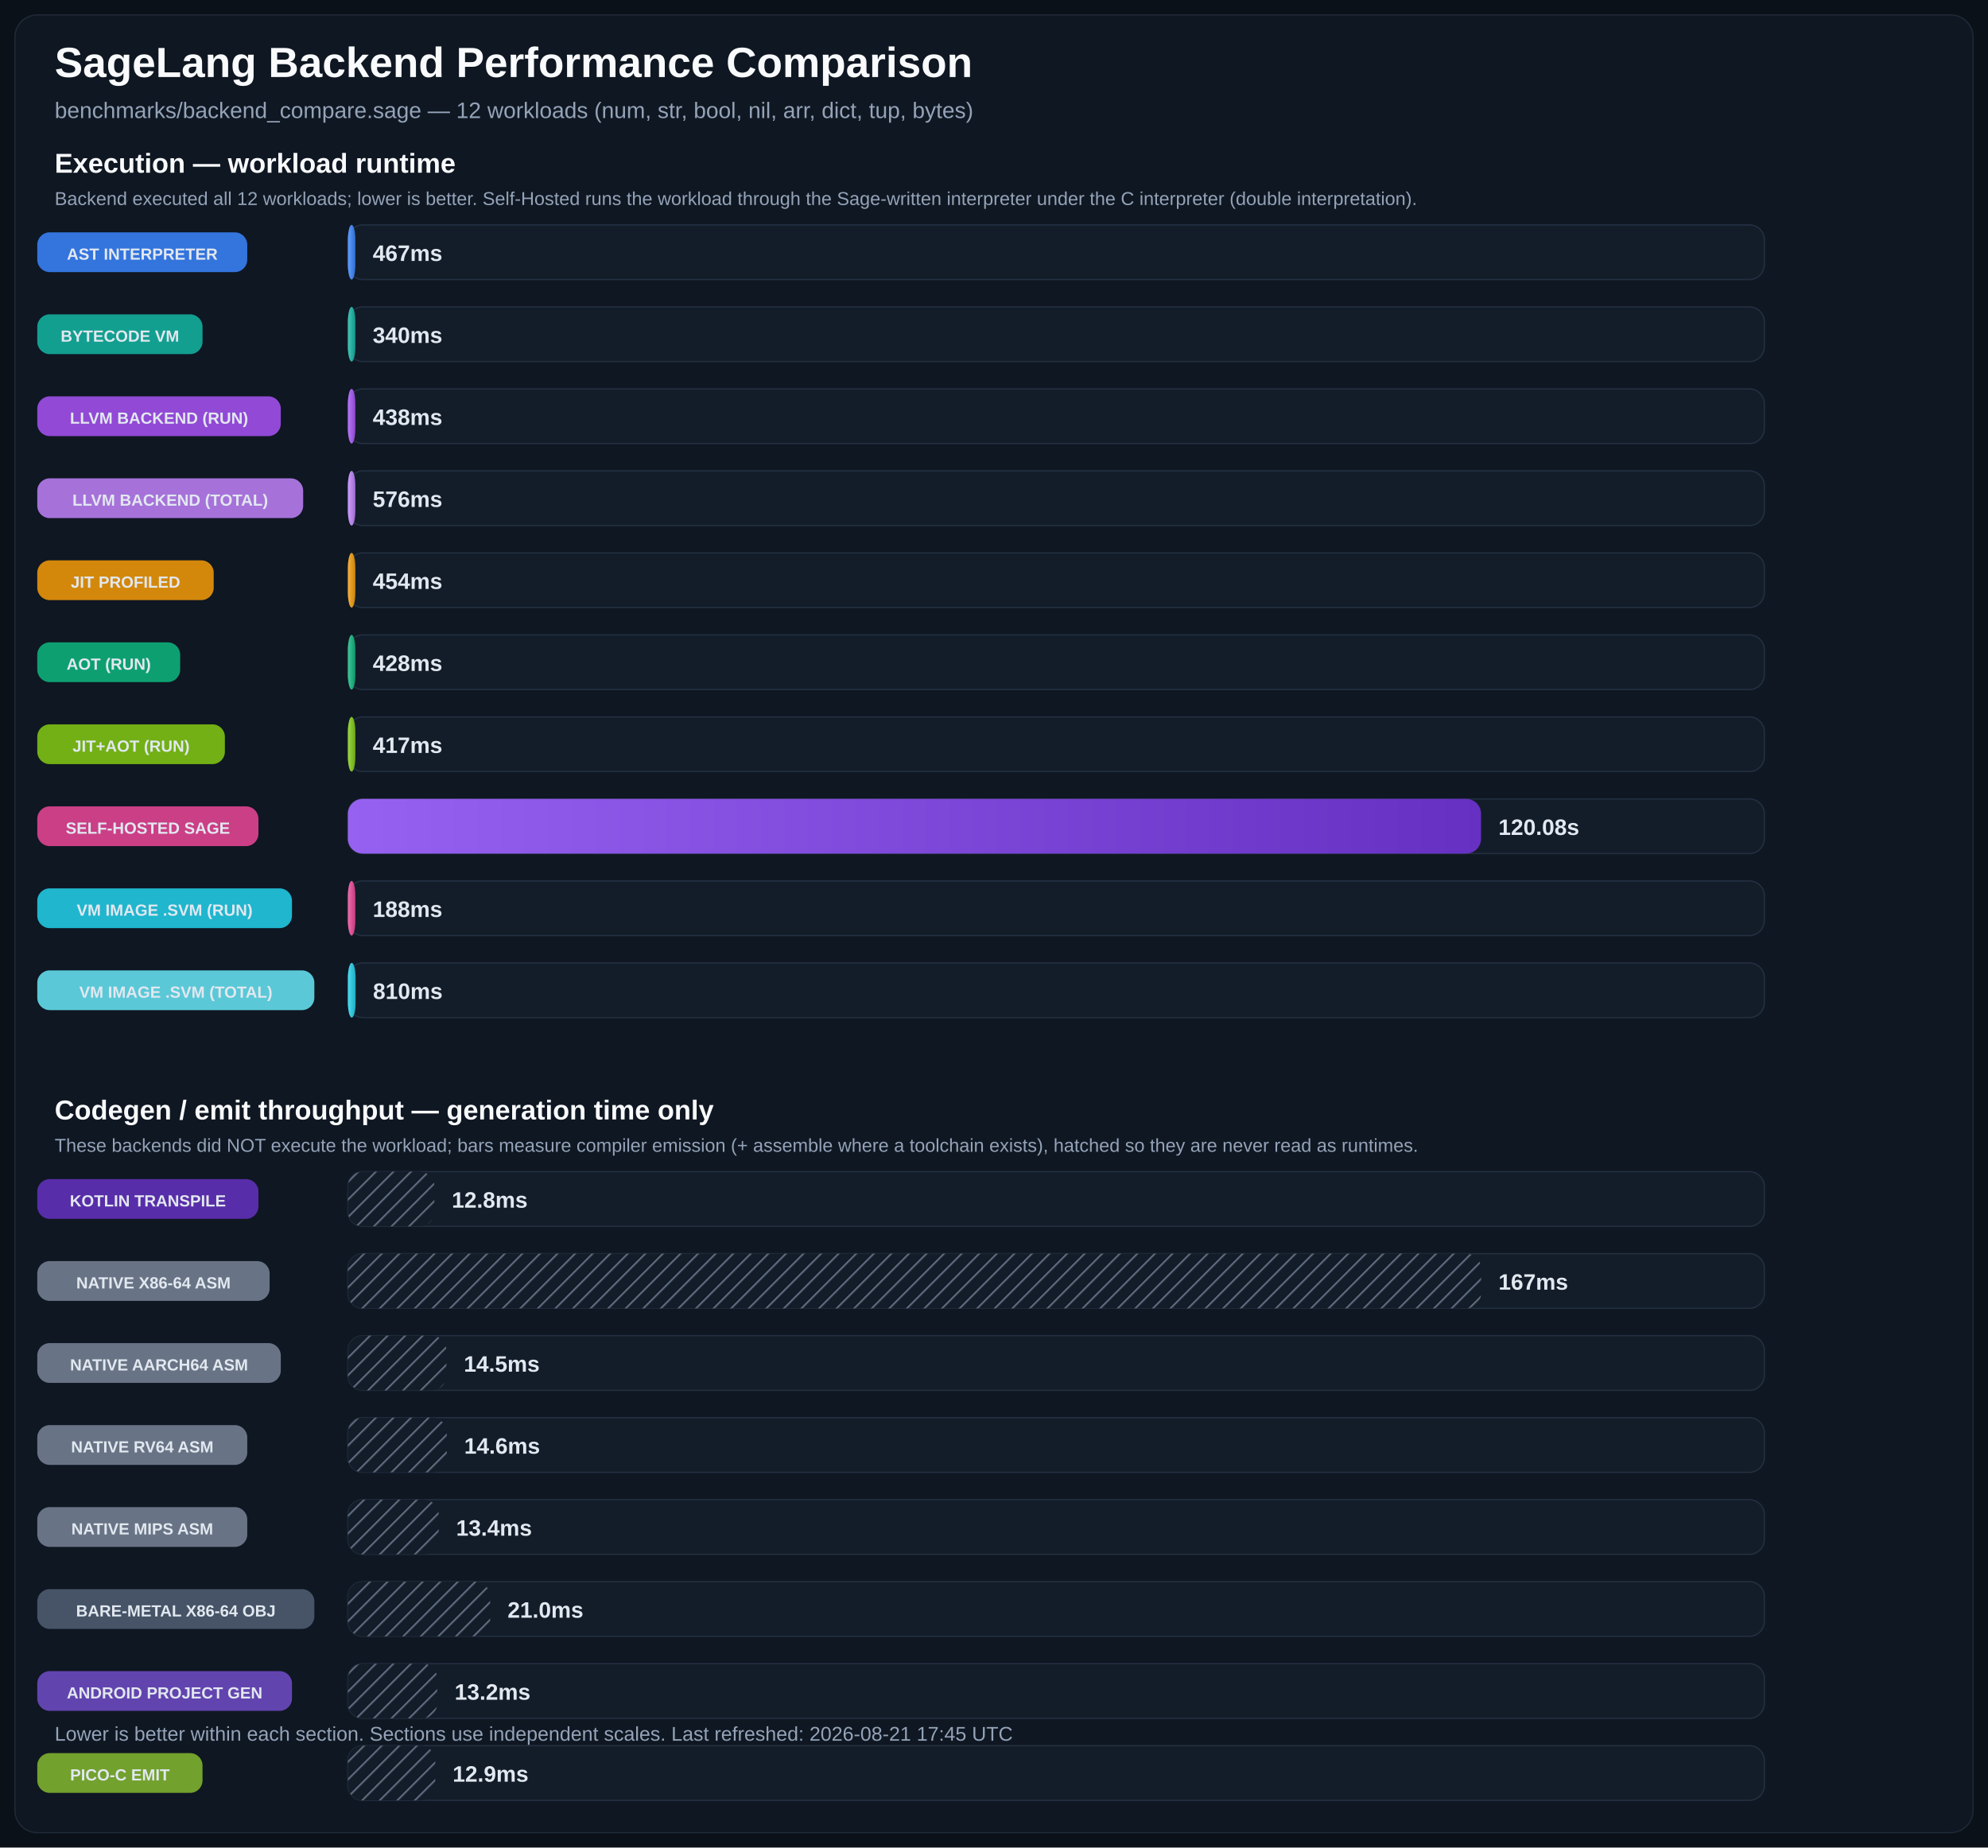
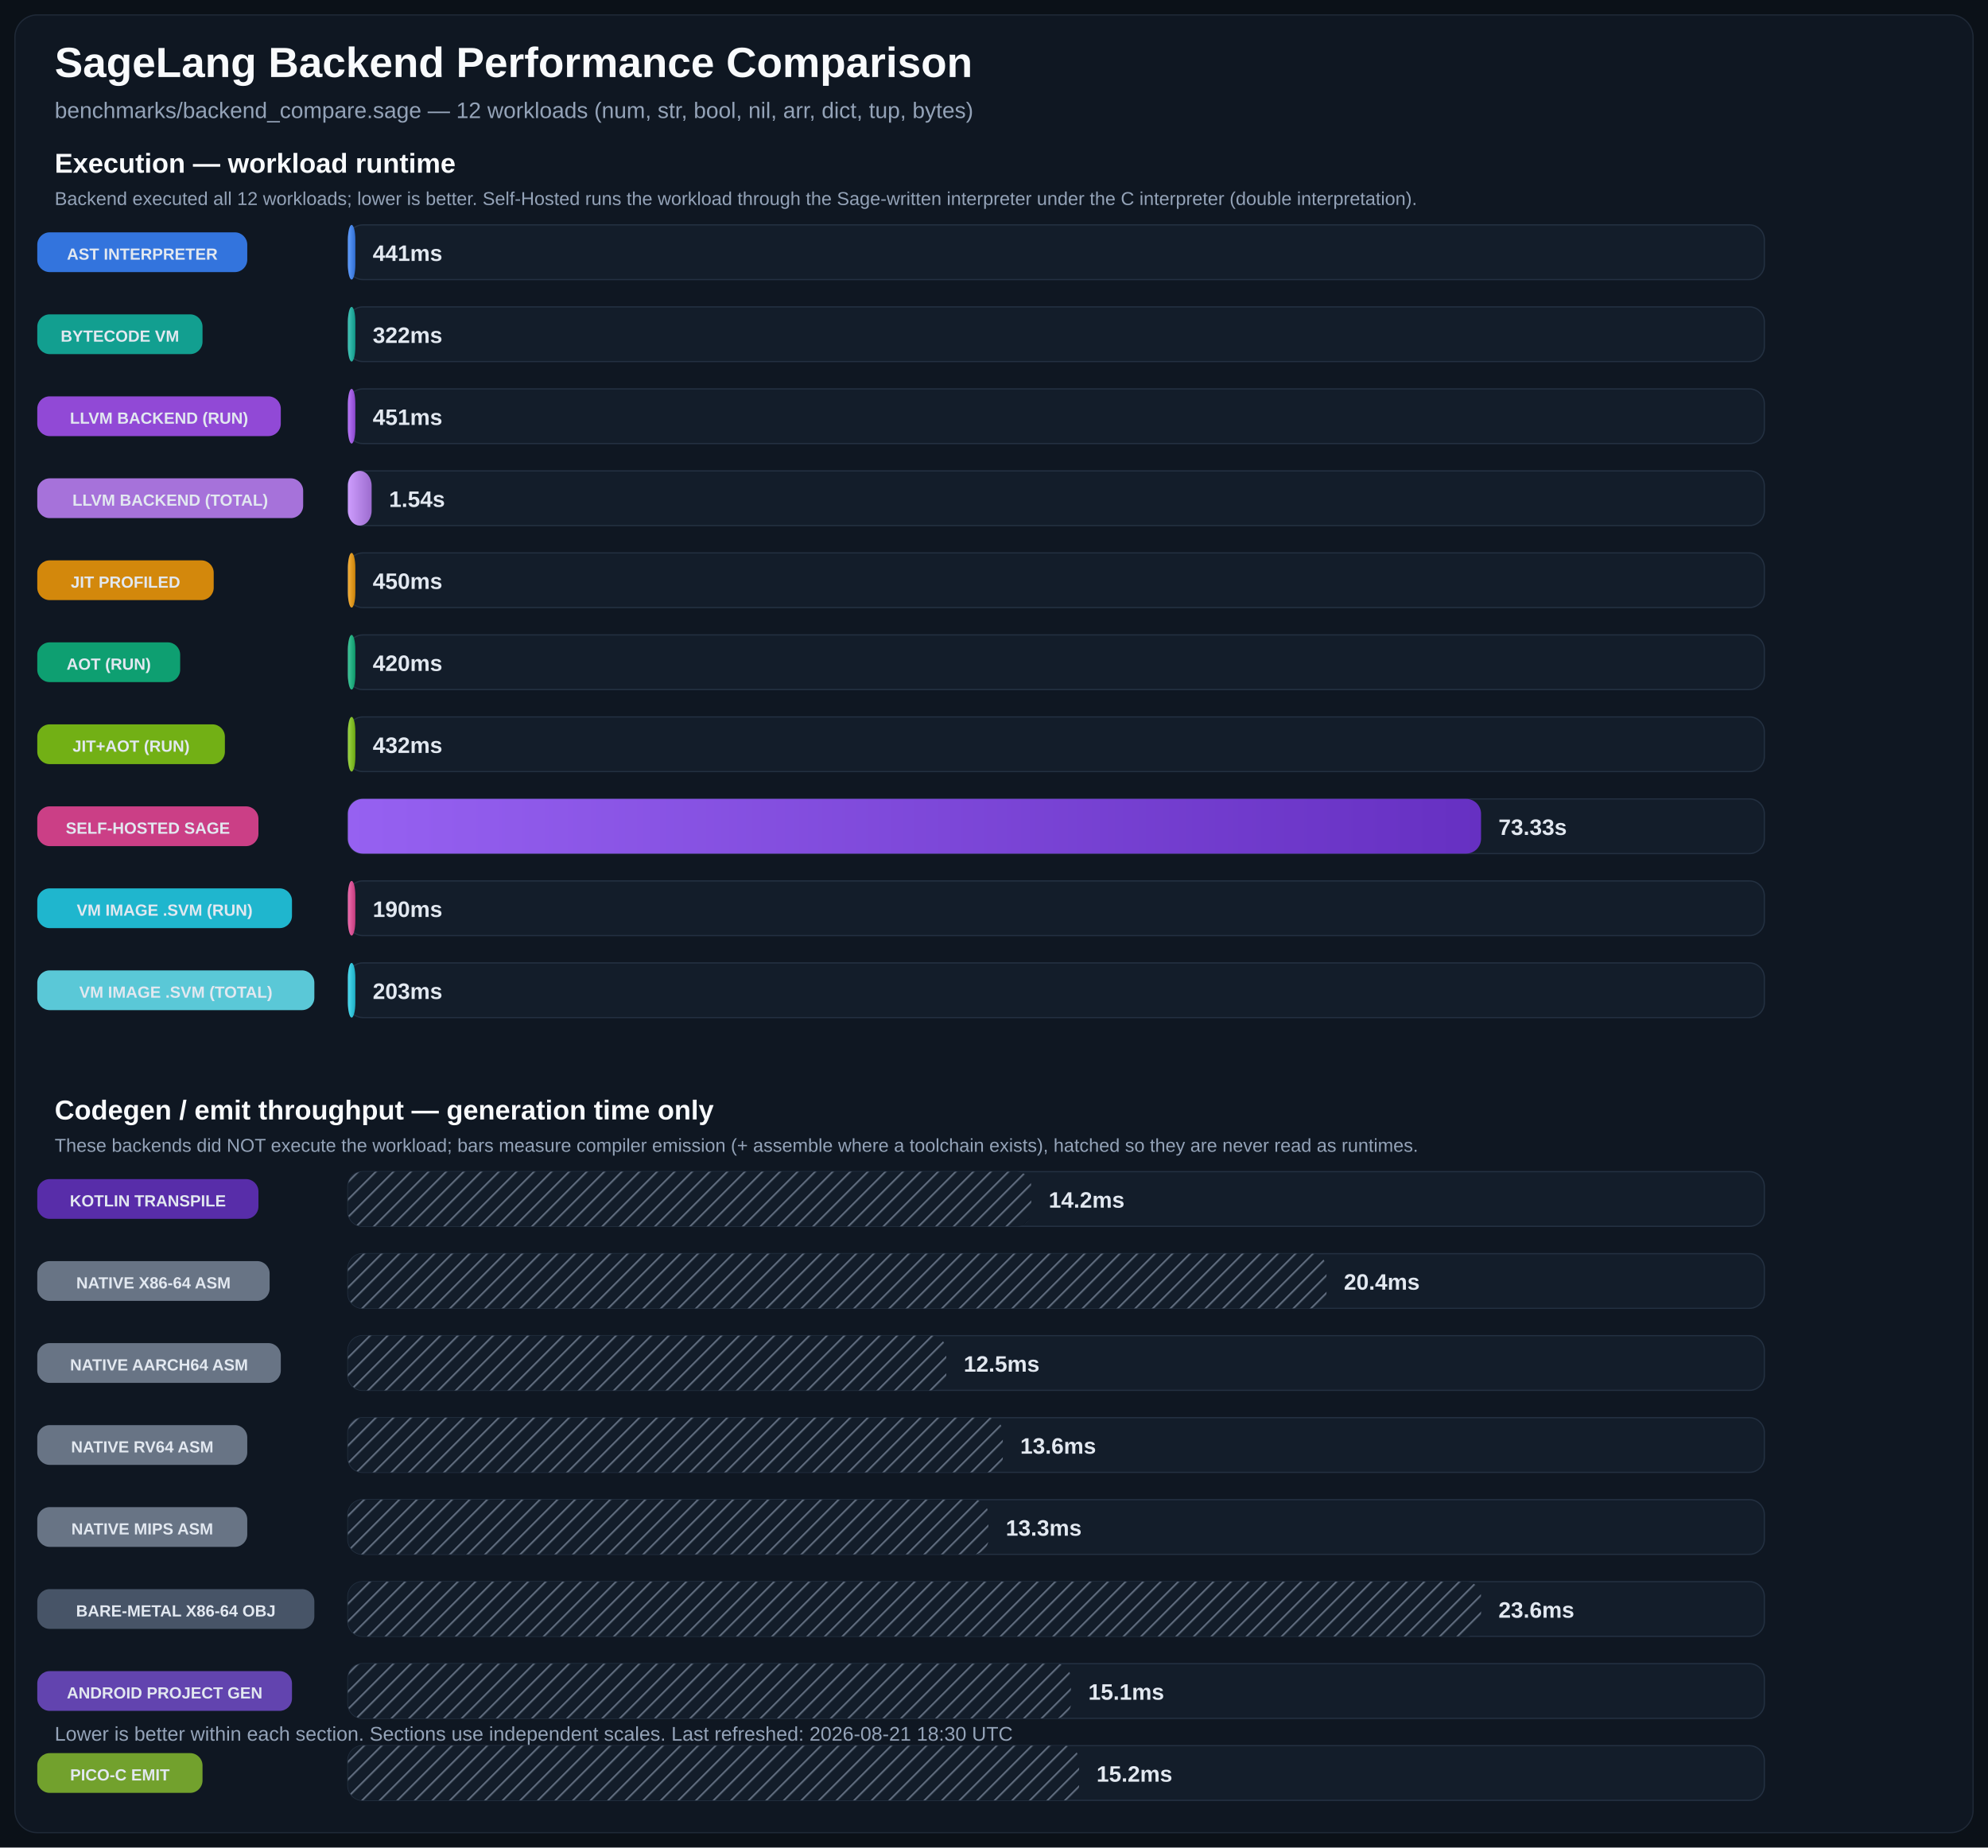
<svg xmlns="http://www.w3.org/2000/svg" width="1600" height="1487" viewBox="0 0 1600 1487" role="img">
  <defs>
    <linearGradient id="bg-0" x1="0%" y1="0%" x2="100%" y2="0%">
      <stop offset="0%" stop-color="#619EFF" />
      <stop offset="100%" stop-color="#306ED1" />
    </linearGradient>
    <linearGradient id="bg-1" x1="0%" y1="0%" x2="100%" y2="0%">
      <stop offset="0%" stop-color="#43C6B8" />
      <stop offset="100%" stop-color="#109788" />
    </linearGradient>
    <linearGradient id="bg-2" x1="0%" y1="0%" x2="100%" y2="0%">
      <stop offset="0%" stop-color="#B977F9" />
      <stop offset="100%" stop-color="#8A46CB" />
    </linearGradient>
    <linearGradient id="bg-3" x1="0%" y1="0%" x2="100%" y2="0%">
      <stop offset="0%" stop-color="#CD9DFD" />
      <stop offset="100%" stop-color="#9D6CCF" />
    </linearGradient>
    <linearGradient id="bg-4" x1="0%" y1="0%" x2="100%" y2="0%">
      <stop offset="0%" stop-color="#F7B13C" />
      <stop offset="100%" stop-color="#C98209" />
    </linearGradient>
    <linearGradient id="bg-5" x1="0%" y1="0%" x2="100%" y2="0%">
      <stop offset="0%" stop-color="#40C79A" />
      <stop offset="100%" stop-color="#0D986A" />
    </linearGradient>
    <linearGradient id="bg-6" x1="0%" y1="0%" x2="100%" y2="0%">
      <stop offset="0%" stop-color="#9DD645" />
      <stop offset="100%" stop-color="#6CA712" />
    </linearGradient>
    <linearGradient id="bg-7" x1="0%" y1="0%" x2="100%" y2="0%">
      <stop offset="0%" stop-color="#9661F1" />
      <stop offset="100%" stop-color="#6630C2" />
    </linearGradient>
    <linearGradient id="bg-8" x1="0%" y1="0%" x2="100%" y2="0%">
      <stop offset="0%" stop-color="#F06DAD" />
      <stop offset="100%" stop-color="#C23B7D" />
    </linearGradient>
    <linearGradient id="bg-9" x1="0%" y1="0%" x2="100%" y2="0%">
      <stop offset="0%" stop-color="#4EDCF1" />
      <stop offset="100%" stop-color="#1CADC3" />
    </linearGradient>
    <linearGradient id="bg-10" x1="0%" y1="0%" x2="100%" y2="0%">
      <stop offset="0%" stop-color="#85EDFA" />
      <stop offset="100%" stop-color="#54BECC" />
    </linearGradient>
    <linearGradient id="bg-11" x1="0%" y1="0%" x2="100%" y2="0%">
      <stop offset="0%" stop-color="#A9B5C6" />
      <stop offset="100%" stop-color="#798697" />
    </linearGradient>
    <linearGradient id="bg-12" x1="0%" y1="0%" x2="100%" y2="0%">
      <stop offset="0%" stop-color="#A9B5C6" />
      <stop offset="100%" stop-color="#798697" />
    </linearGradient>
    <linearGradient id="bg-13" x1="0%" y1="0%" x2="100%" y2="0%">
      <stop offset="0%" stop-color="#A9B5C6" />
      <stop offset="100%" stop-color="#798697" />
    </linearGradient>
    <linearGradient id="bg-14" x1="0%" y1="0%" x2="100%" y2="0%">
      <stop offset="0%" stop-color="#A9B5C6" />
      <stop offset="100%" stop-color="#798697" />
    </linearGradient>
    <linearGradient id="bg-15" x1="0%" y1="0%" x2="100%" y2="0%">
      <stop offset="0%" stop-color="#8390A2" />
      <stop offset="100%" stop-color="#525F72" />
    </linearGradient>
    <linearGradient id="bg-16" x1="0%" y1="0%" x2="100%" y2="0%">
      <stop offset="0%" stop-color="#A27DF8" />
      <stop offset="100%" stop-color="#724BCA" />
    </linearGradient>
    <linearGradient id="bg-17" x1="0%" y1="0%" x2="100%" y2="0%">
      <stop offset="0%" stop-color="#B5EB5D" />
      <stop offset="100%" stop-color="#86BD2B" />
    </linearGradient>
    <pattern id="hatch" width="10" height="10" patternTransform="rotate(45)" patternUnits="userSpaceOnUse">
      <rect width="10" height="10" fill="#131D2A" />
      <line x1="0" y1="0" x2="0" y2="10" stroke="#94A3B8" stroke-width="3" opacity="0.55" />
    </pattern>
  </defs>
  <rect width="100%" height="100%" fill="#0B1118" />
  <rect x="12" y="12" width="1576" height="1463" rx="18" fill="#0F1722" stroke="#1F2937" />
  <text x="44" y="62" fill="#F8FAFC" font-size="34" font-family="Segoe UI, Arial, sans-serif" font-weight="700">SageLang Backend Performance Comparison</text>
  <text x="44" y="95" fill="#94A3B8" font-size="18" font-family="Segoe UI, Arial, sans-serif">benchmarks/backend_compare.sage — 12 workloads (num, str, bool, nil, arr, dict, tup, bytes)</text>
  <text x="44" y="139.0" fill="#F8FAFC" font-size="22" font-family="Segoe UI, Arial, sans-serif" font-weight="700">Execution — workload runtime</text>
  <text x="44" y="165.0" fill="#94A3B8" font-size="15" font-family="Segoe UI, Arial, sans-serif">Backend executed all 12 workloads; lower is better. Self-Hosted runs the workload through the Sage-written interpreter under the C interpreter (double interpretation).</text>
  <rect x="30" y="187.0" width="169" height="32" rx="10" fill="#3479E6" opacity="0.95" />
  <text x="114.5" y="209.0" text-anchor="middle" fill="#E2E8F0" font-size="13" font-family="Segoe UI, Arial, sans-serif" font-weight="700">AST INTERPRETER</text>
  <rect x="280" y="181" width="1140" height="44" rx="12" fill="#131D2A" stroke="#233041" />
  <rect x="280" y="181" width="6.0" height="44" rx="12" fill="url(#bg-0)" />
-   <text x="300.0" y="210.0" text-anchor="start" fill="#E2E8F0" font-size="18" font-family="Segoe UI, Arial, sans-serif" font-weight="700">467ms</text>
+   <text x="300.0" y="210.0" text-anchor="start" fill="#E2E8F0" font-size="18" font-family="Segoe UI, Arial, sans-serif" font-weight="700">441ms</text>
  <rect x="30" y="253.0" width="133" height="32" rx="10" fill="#12A695" opacity="0.95" />
  <text x="96.5" y="275.0" text-anchor="middle" fill="#E2E8F0" font-size="13" font-family="Segoe UI, Arial, sans-serif" font-weight="700">BYTECODE VM</text>
  <rect x="280" y="247" width="1140" height="44" rx="12" fill="#131D2A" stroke="#233041" />
  <rect x="280" y="247" width="6.0" height="44" rx="12" fill="url(#bg-1)" />
-   <text x="300.0" y="276.0" text-anchor="start" fill="#E2E8F0" font-size="18" font-family="Segoe UI, Arial, sans-serif" font-weight="700">340ms</text>
+   <text x="300.0" y="276.0" text-anchor="start" fill="#E2E8F0" font-size="18" font-family="Segoe UI, Arial, sans-serif" font-weight="700">322ms</text>
  <rect x="30" y="319.0" width="196" height="32" rx="10" fill="#974CDE" opacity="0.95" />
  <text x="128.0" y="341.0" text-anchor="middle" fill="#E2E8F0" font-size="13" font-family="Segoe UI, Arial, sans-serif" font-weight="700">LLVM BACKEND (RUN)</text>
  <rect x="280" y="313" width="1140" height="44" rx="12" fill="#131D2A" stroke="#233041" />
  <rect x="280" y="313" width="6.0" height="44" rx="12" fill="url(#bg-2)" />
-   <text x="300.0" y="342.0" text-anchor="start" fill="#E2E8F0" font-size="18" font-family="Segoe UI, Arial, sans-serif" font-weight="700">438ms</text>
+   <text x="300.0" y="342.0" text-anchor="start" fill="#E2E8F0" font-size="18" font-family="Segoe UI, Arial, sans-serif" font-weight="700">451ms</text>
  <rect x="30" y="385.0" width="214" height="32" rx="10" fill="#AD77E3" opacity="0.95" />
  <text x="137.0" y="407.0" text-anchor="middle" fill="#E2E8F0" font-size="13" font-family="Segoe UI, Arial, sans-serif" font-weight="700">LLVM BACKEND (TOTAL)</text>
  <rect x="280" y="379" width="1140" height="44" rx="12" fill="#131D2A" stroke="#233041" />
-   <rect x="280" y="379" width="6.0" height="44" rx="12" fill="url(#bg-3)" />
-   <text x="300.0" y="408.0" text-anchor="start" fill="#E2E8F0" font-size="18" font-family="Segoe UI, Arial, sans-serif" font-weight="700">576ms</text>
+   <rect x="280" y="379" width="19.1" height="44" rx="12" fill="url(#bg-3)" />
+   <text x="313.1" y="408.0" text-anchor="start" fill="#E2E8F0" font-size="18" font-family="Segoe UI, Arial, sans-serif" font-weight="700">1.54s</text>
  <rect x="30" y="451.0" width="142" height="32" rx="10" fill="#DC8E0A" opacity="0.95" />
  <text x="101.0" y="473.0" text-anchor="middle" fill="#E2E8F0" font-size="13" font-family="Segoe UI, Arial, sans-serif" font-weight="700">JIT PROFILED</text>
  <rect x="280" y="445" width="1140" height="44" rx="12" fill="#131D2A" stroke="#233041" />
  <rect x="280" y="445" width="6.0" height="44" rx="12" fill="url(#bg-4)" />
-   <text x="300.0" y="474.0" text-anchor="start" fill="#E2E8F0" font-size="18" font-family="Segoe UI, Arial, sans-serif" font-weight="700">454ms</text>
+   <text x="300.0" y="474.0" text-anchor="start" fill="#E2E8F0" font-size="18" font-family="Segoe UI, Arial, sans-serif" font-weight="700">450ms</text>
  <rect x="30" y="517.0" width="115" height="32" rx="10" fill="#0EA674" opacity="0.95" />
  <text x="87.5" y="539.0" text-anchor="middle" fill="#E2E8F0" font-size="13" font-family="Segoe UI, Arial, sans-serif" font-weight="700">AOT (RUN)</text>
  <rect x="280" y="511" width="1140" height="44" rx="12" fill="#131D2A" stroke="#233041" />
  <rect x="280" y="511" width="6.0" height="44" rx="12" fill="url(#bg-5)" />
-   <text x="300.0" y="540.0" text-anchor="start" fill="#E2E8F0" font-size="18" font-family="Segoe UI, Arial, sans-serif" font-weight="700">428ms</text>
+   <text x="300.0" y="540.0" text-anchor="start" fill="#E2E8F0" font-size="18" font-family="Segoe UI, Arial, sans-serif" font-weight="700">420ms</text>
  <rect x="30" y="583.0" width="151" height="32" rx="10" fill="#77B814" opacity="0.95" />
  <text x="105.5" y="605.0" text-anchor="middle" fill="#E2E8F0" font-size="13" font-family="Segoe UI, Arial, sans-serif" font-weight="700">JIT+AOT (RUN)</text>
  <rect x="280" y="577" width="1140" height="44" rx="12" fill="#131D2A" stroke="#233041" />
  <rect x="280" y="577" width="6.0" height="44" rx="12" fill="url(#bg-6)" />
-   <text x="300.0" y="606.0" text-anchor="start" fill="#E2E8F0" font-size="18" font-family="Segoe UI, Arial, sans-serif" font-weight="700">417ms</text>
+   <text x="300.0" y="606.0" text-anchor="start" fill="#E2E8F0" font-size="18" font-family="Segoe UI, Arial, sans-serif" font-weight="700">432ms</text>
  <rect x="30" y="649.0" width="178" height="32" rx="10" fill="#D4418A" opacity="0.95" />
  <text x="119.0" y="671.0" text-anchor="middle" fill="#E2E8F0" font-size="13" font-family="Segoe UI, Arial, sans-serif" font-weight="700">SELF-HOSTED SAGE</text>
  <rect x="280" y="643" width="1140" height="44" rx="12" fill="#131D2A" stroke="#233041" />
  <rect x="280" y="643" width="912.0" height="44" rx="12" fill="url(#bg-7)" />
-   <text x="1206.0" y="672.0" text-anchor="start" fill="#E2E8F0" font-size="18" font-family="Segoe UI, Arial, sans-serif" font-weight="700">120.08s</text>
+   <text x="1206.0" y="672.0" text-anchor="start" fill="#E2E8F0" font-size="18" font-family="Segoe UI, Arial, sans-serif" font-weight="700">73.33s</text>
  <rect x="30" y="715.0" width="205" height="32" rx="10" fill="#1FBED6" opacity="0.95" />
  <text x="132.5" y="737.0" text-anchor="middle" fill="#E2E8F0" font-size="13" font-family="Segoe UI, Arial, sans-serif" font-weight="700">VM IMAGE .SVM (RUN)</text>
  <rect x="280" y="709" width="1140" height="44" rx="12" fill="#131D2A" stroke="#233041" />
  <rect x="280" y="709" width="6.0" height="44" rx="12" fill="url(#bg-8)" />
-   <text x="300.0" y="738.0" text-anchor="start" fill="#E2E8F0" font-size="18" font-family="Segoe UI, Arial, sans-serif" font-weight="700">188ms</text>
+   <text x="300.0" y="738.0" text-anchor="start" fill="#E2E8F0" font-size="18" font-family="Segoe UI, Arial, sans-serif" font-weight="700">190ms</text>
  <rect x="30" y="781.0" width="223" height="32" rx="10" fill="#5DD1E0" opacity="0.95" />
  <text x="141.5" y="803.0" text-anchor="middle" fill="#E2E8F0" font-size="13" font-family="Segoe UI, Arial, sans-serif" font-weight="700">VM IMAGE .SVM (TOTAL)</text>
  <rect x="280" y="775" width="1140" height="44" rx="12" fill="#131D2A" stroke="#233041" />
-   <rect x="280" y="775" width="6.2" height="44" rx="12" fill="url(#bg-9)" />
-   <text x="300.2" y="804.0" text-anchor="start" fill="#E2E8F0" font-size="18" font-family="Segoe UI, Arial, sans-serif" font-weight="700">810ms</text>
+   <rect x="280" y="775" width="6.0" height="44" rx="12" fill="url(#bg-9)" />
+   <text x="300.0" y="804.0" text-anchor="start" fill="#E2E8F0" font-size="18" font-family="Segoe UI, Arial, sans-serif" font-weight="700">203ms</text>
  <text x="44" y="901.0" fill="#F8FAFC" font-size="22" font-family="Segoe UI, Arial, sans-serif" font-weight="700">Codegen / emit throughput — generation time only</text>
  <text x="44" y="927.0" fill="#94A3B8" font-size="15" font-family="Segoe UI, Arial, sans-serif">These backends did NOT execute the workload; bars measure compiler emission (+ assemble where a toolchain exists), hatched so they are never read as runtimes.</text>
  <rect x="30" y="949.0" width="178" height="32" rx="10" fill="#7034D5" opacity="0.75" />
  <text x="119.0" y="971.0" text-anchor="middle" fill="#E2E8F0" font-size="13" font-family="Segoe UI, Arial, sans-serif" font-weight="700">KOTLIN TRANSPILE</text>
  <rect x="280" y="943" width="1140" height="44" rx="12" fill="#131D2A" stroke="#233041" />
-   <rect x="280" y="943" width="69.6" height="44" rx="12" fill="url(#hatch)" stroke-dasharray="6 4" />
-   <text x="363.6" y="972.0" text-anchor="start" fill="#E2E8F0" font-size="18" font-family="Segoe UI, Arial, sans-serif" font-weight="700">12.8ms</text>
+   <rect x="280" y="943" width="550.0" height="44" rx="12" fill="url(#hatch)" stroke-dasharray="6 4" />
+   <text x="844.0" y="972.0" text-anchor="start" fill="#E2E8F0" font-size="18" font-family="Segoe UI, Arial, sans-serif" font-weight="700">14.2ms</text>
  <rect x="30" y="1015.0" width="187" height="32" rx="10" fill="#8593A6" opacity="0.75" />
  <text x="123.5" y="1037.0" text-anchor="middle" fill="#E2E8F0" font-size="13" font-family="Segoe UI, Arial, sans-serif" font-weight="700">NATIVE X86-64 ASM</text>
  <rect x="280" y="1009" width="1140" height="44" rx="12" fill="#131D2A" stroke="#233041" />
-   <rect x="280" y="1009" width="912.0" height="44" rx="12" fill="url(#hatch)" stroke-dasharray="6 4" />
-   <text x="1206.0" y="1038.0" text-anchor="start" fill="#E2E8F0" font-size="18" font-family="Segoe UI, Arial, sans-serif" font-weight="700">167ms</text>
+   <rect x="280" y="1009" width="787.6" height="44" rx="12" fill="url(#hatch)" stroke-dasharray="6 4" />
+   <text x="1081.6" y="1038.0" text-anchor="start" fill="#E2E8F0" font-size="18" font-family="Segoe UI, Arial, sans-serif" font-weight="700">20.4ms</text>
  <rect x="30" y="1081.0" width="196" height="32" rx="10" fill="#8593A6" opacity="0.75" />
  <text x="128.0" y="1103.0" text-anchor="middle" fill="#E2E8F0" font-size="13" font-family="Segoe UI, Arial, sans-serif" font-weight="700">NATIVE AARCH64 ASM</text>
  <rect x="280" y="1075" width="1140" height="44" rx="12" fill="#131D2A" stroke="#233041" />
-   <rect x="280" y="1075" width="79.3" height="44" rx="12" fill="url(#hatch)" stroke-dasharray="6 4" />
-   <text x="373.3" y="1104.0" text-anchor="start" fill="#E2E8F0" font-size="18" font-family="Segoe UI, Arial, sans-serif" font-weight="700">14.5ms</text>
+   <rect x="280" y="1075" width="481.6" height="44" rx="12" fill="url(#hatch)" stroke-dasharray="6 4" />
+   <text x="775.6" y="1104.0" text-anchor="start" fill="#E2E8F0" font-size="18" font-family="Segoe UI, Arial, sans-serif" font-weight="700">12.5ms</text>
  <rect x="30" y="1147.0" width="169" height="32" rx="10" fill="#8593A6" opacity="0.75" />
  <text x="114.5" y="1169.0" text-anchor="middle" fill="#E2E8F0" font-size="13" font-family="Segoe UI, Arial, sans-serif" font-weight="700">NATIVE RV64 ASM</text>
  <rect x="280" y="1141" width="1140" height="44" rx="12" fill="#131D2A" stroke="#233041" />
-   <rect x="280" y="1141" width="79.6" height="44" rx="12" fill="url(#hatch)" stroke-dasharray="6 4" />
-   <text x="373.6" y="1170.0" text-anchor="start" fill="#E2E8F0" font-size="18" font-family="Segoe UI, Arial, sans-serif" font-weight="700">14.6ms</text>
+   <rect x="280" y="1141" width="527.1" height="44" rx="12" fill="url(#hatch)" stroke-dasharray="6 4" />
+   <text x="821.1" y="1170.0" text-anchor="start" fill="#E2E8F0" font-size="18" font-family="Segoe UI, Arial, sans-serif" font-weight="700">13.6ms</text>
  <rect x="30" y="1213.0" width="169" height="32" rx="10" fill="#8593A6" opacity="0.75" />
  <text x="114.5" y="1235.0" text-anchor="middle" fill="#E2E8F0" font-size="13" font-family="Segoe UI, Arial, sans-serif" font-weight="700">NATIVE MIPS ASM</text>
  <rect x="280" y="1207" width="1140" height="44" rx="12" fill="#131D2A" stroke="#233041" />
-   <rect x="280" y="1207" width="73.1" height="44" rx="12" fill="url(#hatch)" stroke-dasharray="6 4" />
-   <text x="367.1" y="1236.0" text-anchor="start" fill="#E2E8F0" font-size="18" font-family="Segoe UI, Arial, sans-serif" font-weight="700">13.4ms</text>
+   <rect x="280" y="1207" width="515.5" height="44" rx="12" fill="url(#hatch)" stroke-dasharray="6 4" />
+   <text x="809.5" y="1236.0" text-anchor="start" fill="#E2E8F0" font-size="18" font-family="Segoe UI, Arial, sans-serif" font-weight="700">13.3ms</text>
  <rect x="30" y="1279.0" width="223" height="32" rx="10" fill="#5A687D" opacity="0.75" />
  <text x="141.5" y="1301.0" text-anchor="middle" fill="#E2E8F0" font-size="13" font-family="Segoe UI, Arial, sans-serif" font-weight="700">BARE-METAL X86-64 OBJ</text>
  <rect x="280" y="1273" width="1140" height="44" rx="12" fill="#131D2A" stroke="#233041" />
-   <rect x="280" y="1273" width="114.5" height="44" rx="12" fill="url(#hatch)" stroke-dasharray="6 4" />
-   <text x="408.5" y="1302.0" text-anchor="start" fill="#E2E8F0" font-size="18" font-family="Segoe UI, Arial, sans-serif" font-weight="700">21.0ms</text>
+   <rect x="280" y="1273" width="912.0" height="44" rx="12" fill="url(#hatch)" stroke-dasharray="6 4" />
+   <text x="1206.0" y="1302.0" text-anchor="start" fill="#E2E8F0" font-size="18" font-family="Segoe UI, Arial, sans-serif" font-weight="700">23.6ms</text>
  <rect x="30" y="1345.0" width="205" height="32" rx="10" fill="#7D53DD" opacity="0.75" />
  <text x="132.5" y="1367.0" text-anchor="middle" fill="#E2E8F0" font-size="13" font-family="Segoe UI, Arial, sans-serif" font-weight="700">ANDROID PROJECT GEN</text>
  <rect x="280" y="1339" width="1140" height="44" rx="12" fill="#131D2A" stroke="#233041" />
-   <rect x="280" y="1339" width="71.9" height="44" rx="12" fill="url(#hatch)" stroke-dasharray="6 4" />
-   <text x="365.9" y="1368.0" text-anchor="start" fill="#E2E8F0" font-size="18" font-family="Segoe UI, Arial, sans-serif" font-weight="700">13.2ms</text>
+   <rect x="280" y="1339" width="581.9" height="44" rx="12" fill="url(#hatch)" stroke-dasharray="6 4" />
+   <text x="875.9" y="1368.0" text-anchor="start" fill="#E2E8F0" font-size="18" font-family="Segoe UI, Arial, sans-serif" font-weight="700">15.1ms</text>
  <rect x="30" y="1411.0" width="133" height="32" rx="10" fill="#93CF30" opacity="0.75" />
  <text x="96.5" y="1433.0" text-anchor="middle" fill="#E2E8F0" font-size="13" font-family="Segoe UI, Arial, sans-serif" font-weight="700">PICO-C EMIT</text>
  <rect x="280" y="1405" width="1140" height="44" rx="12" fill="#131D2A" stroke="#233041" />
-   <rect x="280" y="1405" width="70.3" height="44" rx="12" fill="url(#hatch)" stroke-dasharray="6 4" />
-   <text x="364.3" y="1434.0" text-anchor="start" fill="#E2E8F0" font-size="18" font-family="Segoe UI, Arial, sans-serif" font-weight="700">12.9ms</text>
-   <text x="44" y="1401" fill="#94A3B8" font-size="16" font-family="Segoe UI, Arial, sans-serif">Lower is better within each section. Sections use independent scales. Last refreshed: 2026-08-21 17:45 UTC</text>
+   <rect x="280" y="1405" width="588.5" height="44" rx="12" fill="url(#hatch)" stroke-dasharray="6 4" />
+   <text x="882.5" y="1434.0" text-anchor="start" fill="#E2E8F0" font-size="18" font-family="Segoe UI, Arial, sans-serif" font-weight="700">15.2ms</text>
+   <text x="44" y="1401" fill="#94A3B8" font-size="16" font-family="Segoe UI, Arial, sans-serif">Lower is better within each section. Sections use independent scales. Last refreshed: 2026-08-21 18:30 UTC</text>
</svg>
